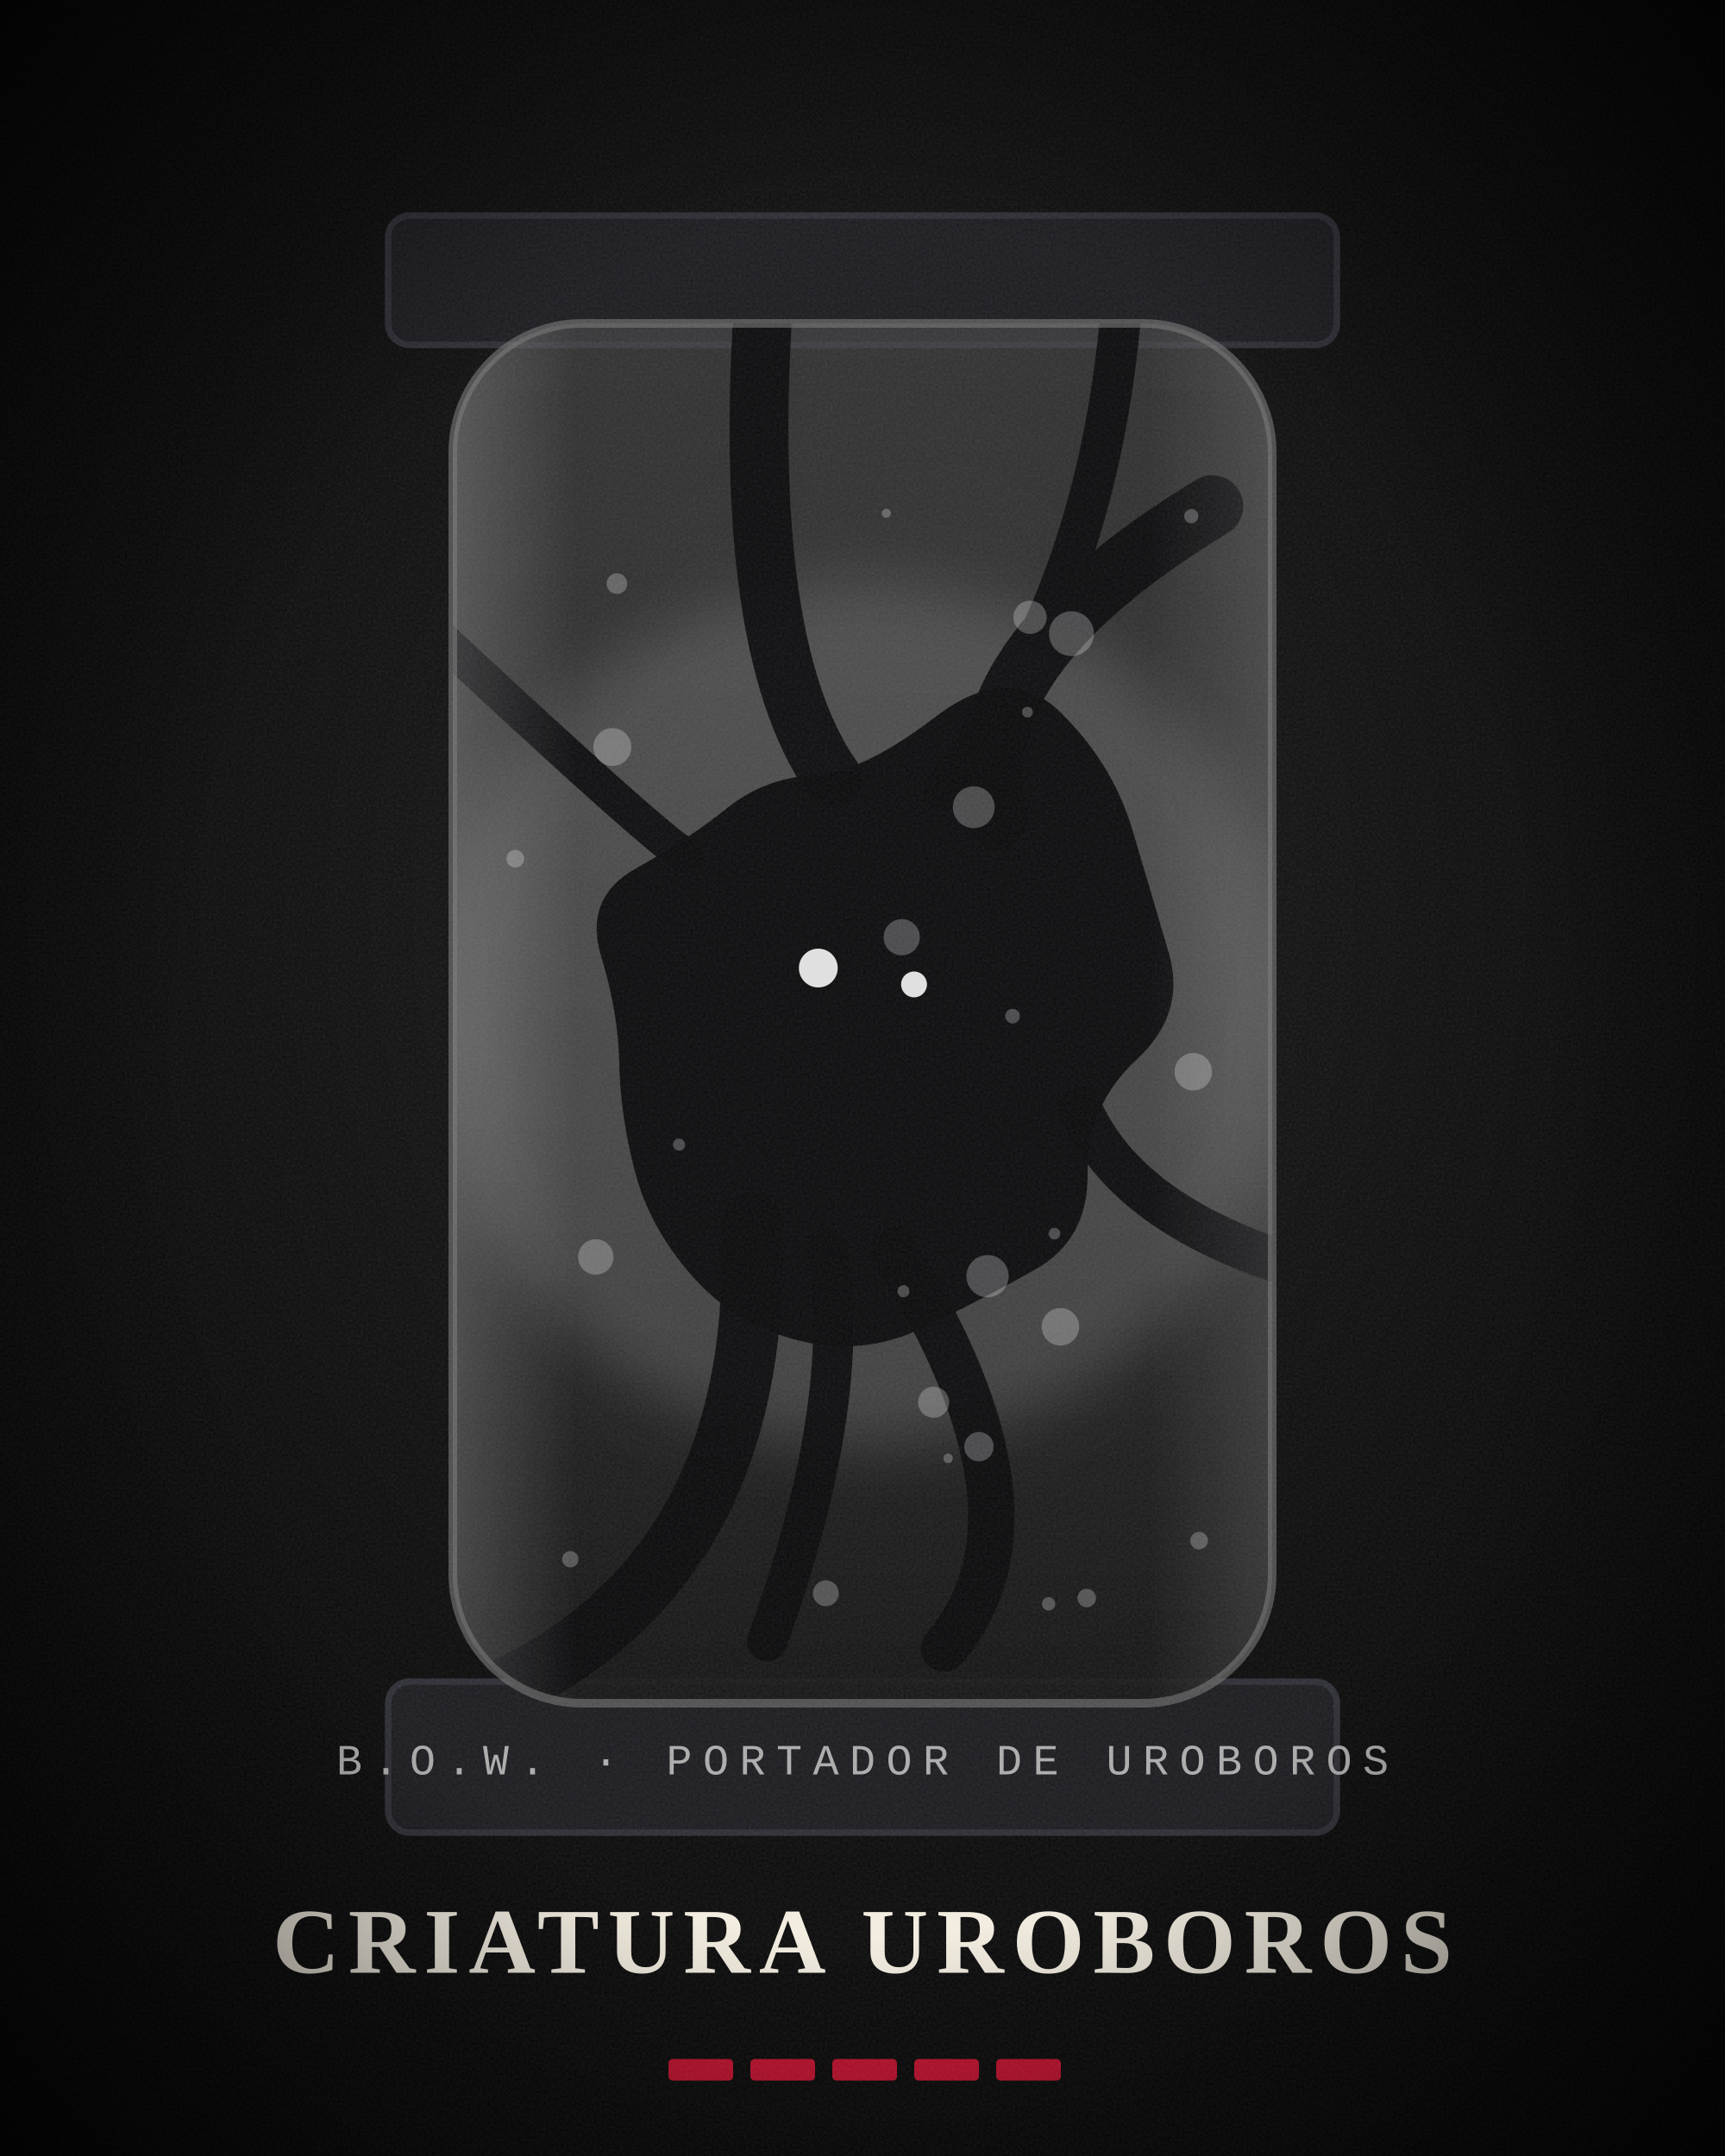
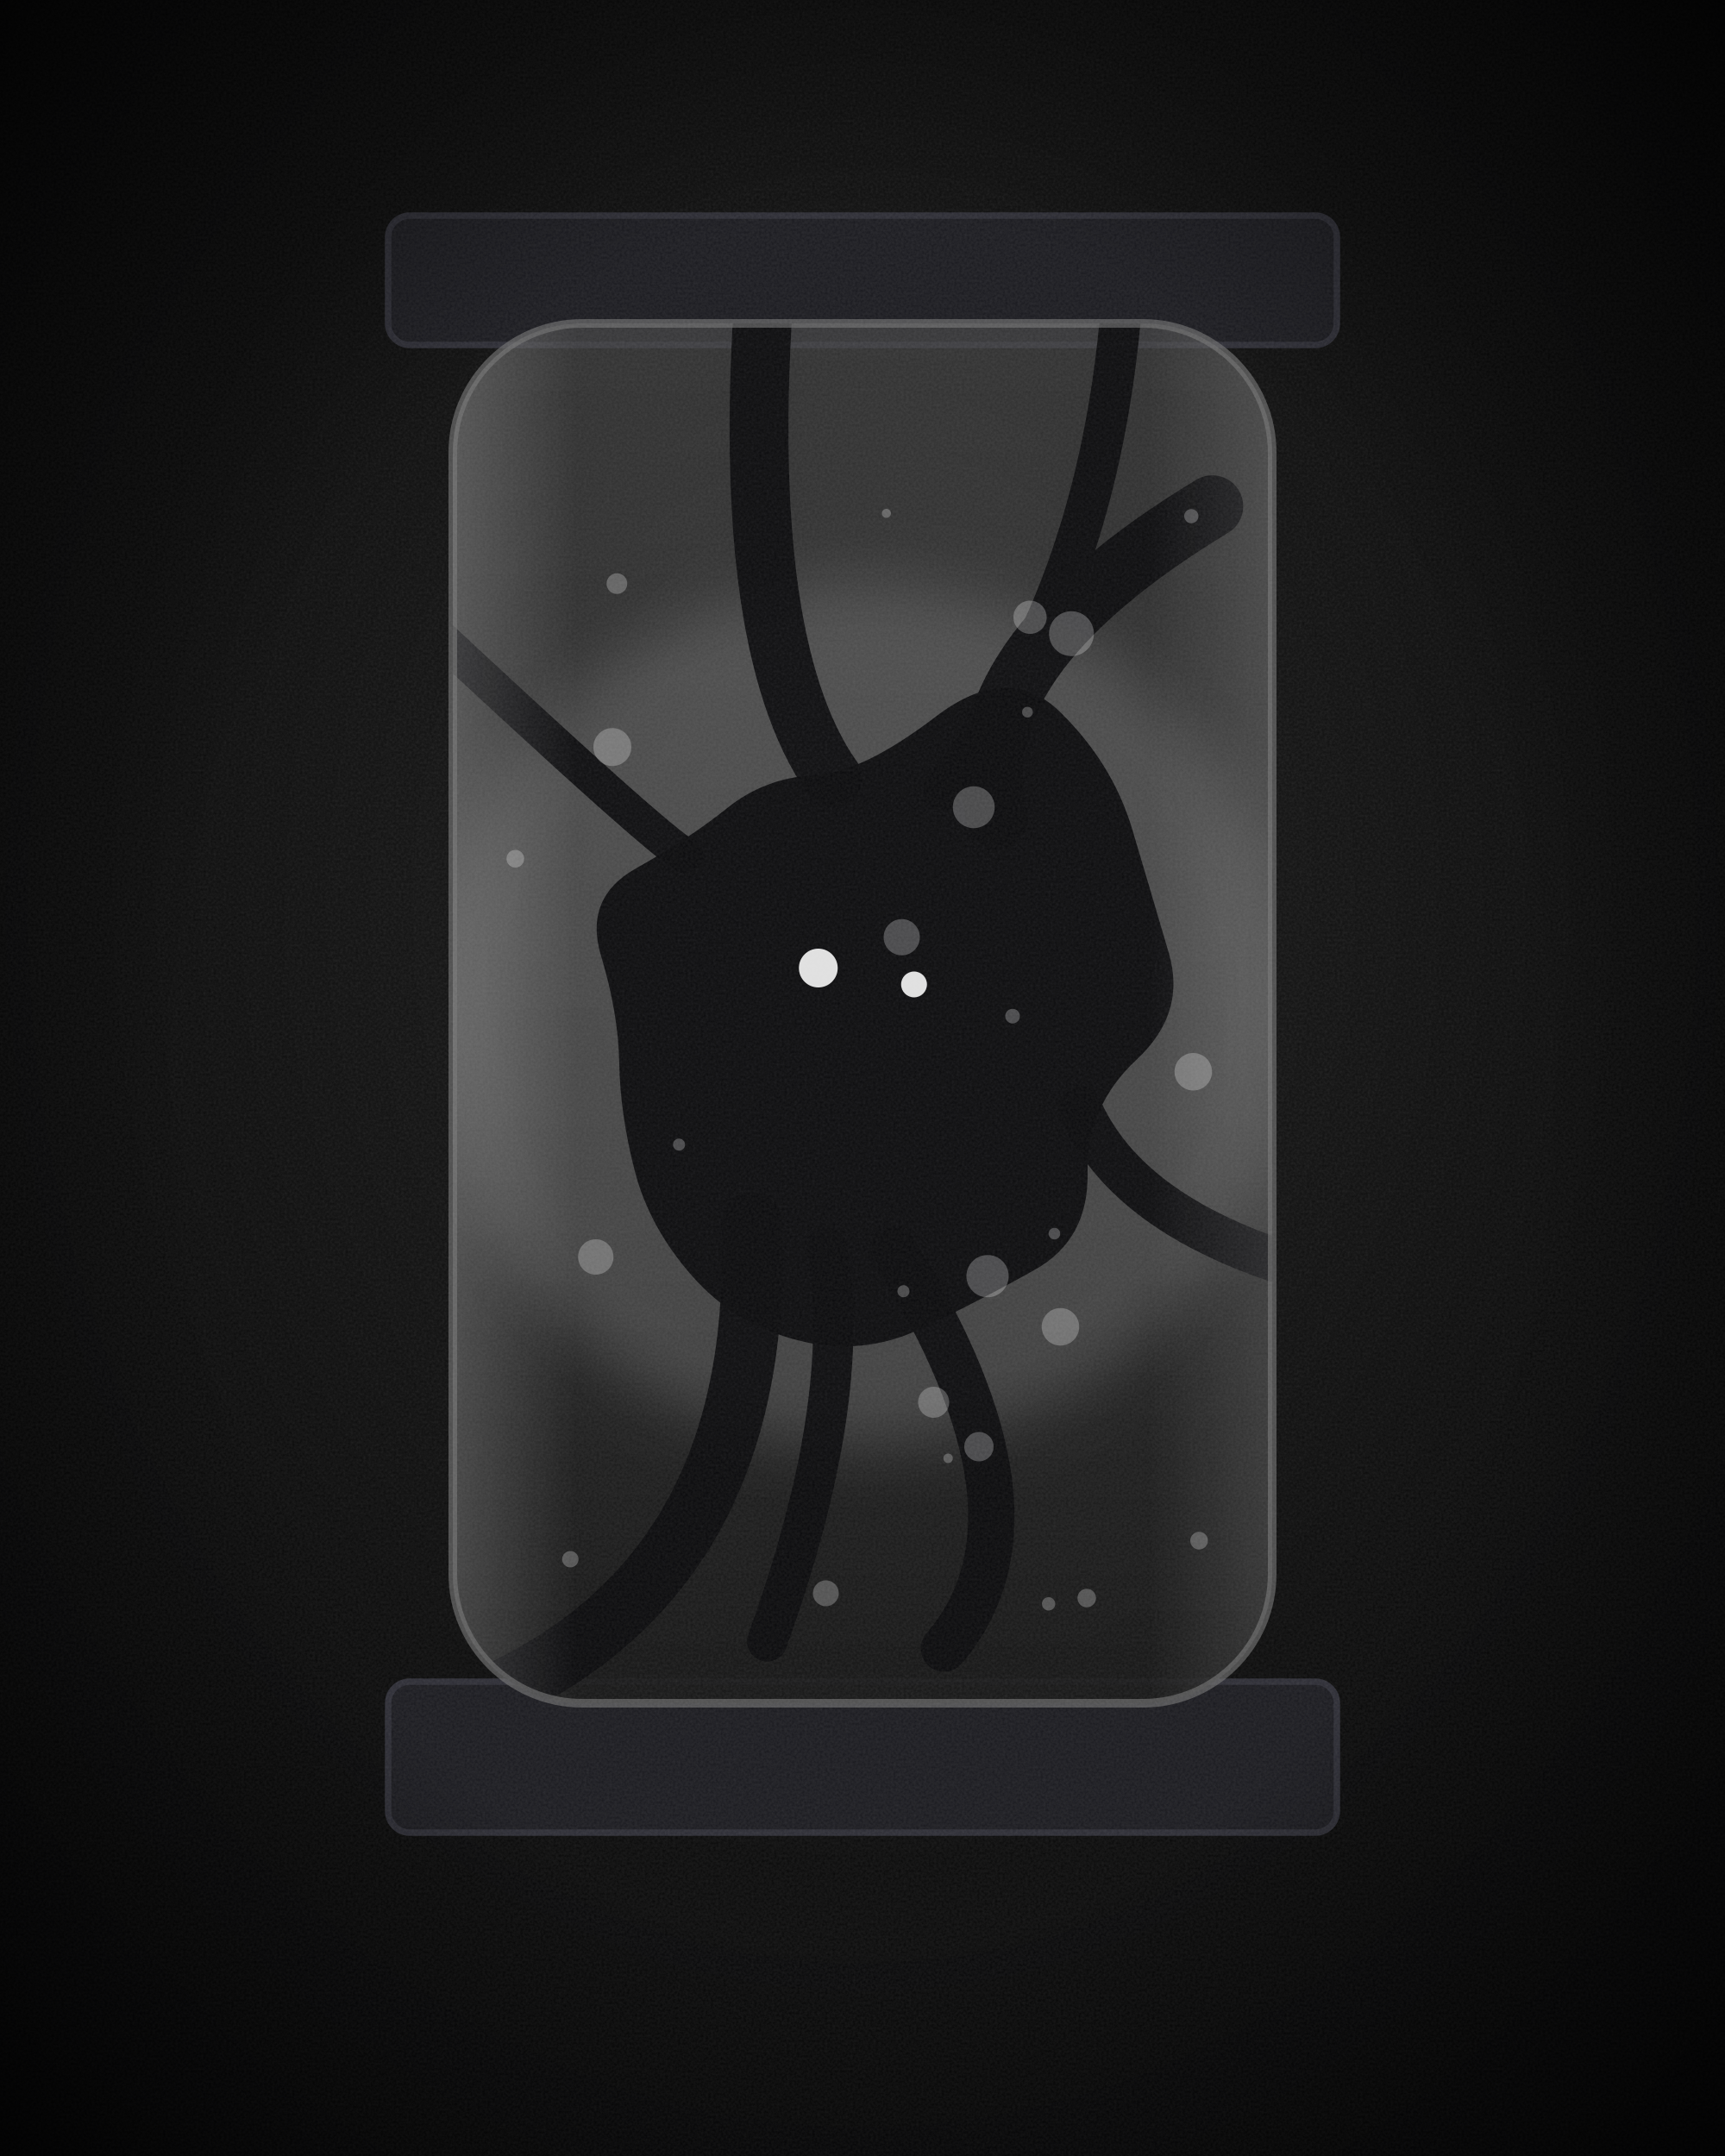
<svg xmlns="http://www.w3.org/2000/svg" viewBox="0 0 800 1000" width="800" height="1000" role="img" aria-label="Criatura Uroboros">
  <defs>
    <radialGradient id="fondo" cx="50%" cy="42%" r="75%">
      <stop offset="0" stop-color="#1b1b1b" />
      <stop offset=".6" stop-color="#090909" />
      <stop offset="1" stop-color="#050506" />
    </radialGradient>
    <radialGradient id="vineta" cx="50%" cy="50%" r="72%">
      <stop offset=".55" stop-color="#000" stop-opacity="0" />
      <stop offset="1" stop-color="#000" stop-opacity=".85" />
    </radialGradient>
    <filter id="grano" x="0" y="0" width="100%" height="100%">
      <feTurbulence type="fractalNoise" baseFrequency=".85" numOctaves="2" seed="49" />
      <feColorMatrix values="0 0 0 0 1  0 0 0 0 1  0 0 0 0 1  0 0 0 .09 0" />
    </filter>
    <filter id="brillo">
      <feGaussianBlur stdDeviation="14" />
    </filter>
    <linearGradient id="liquido" x1="0" y1="0" x2="0" y2="1">
      <stop offset="0" stop-color="#4a4a4a" stop-opacity=".55" />
      <stop offset="1" stop-color="#151515" stop-opacity=".9" />
    </linearGradient>
    <linearGradient id="vidrio" x1="0" y1="0" x2="1" y2="0">
      <stop offset="0" stop-color="#fff" stop-opacity=".18" />
      <stop offset=".15" stop-color="#fff" stop-opacity="0" />
      <stop offset=".85" stop-color="#fff" stop-opacity="0" />
      <stop offset="1" stop-color="#fff" stop-opacity=".12" />
    </linearGradient>
    <clipPath id="tanque">
      <rect x="210" y="150" width="380" height="640" rx="60" />
    </clipPath>
  </defs>
  <rect width="800" height="1000" fill="url(#fondo)" />
  <rect x="180" y="100" width="440" height="60" rx="10" fill="#1a1a1f" stroke="#2c2c34" stroke-width="3" />
  <rect x="180" y="780" width="440" height="70" rx="10" fill="#1a1a1f" stroke="#2c2c34" stroke-width="3" />
  <g clip-path="url(#tanque)">
    <rect x="210" y="150" width="380" height="640" fill="url(#liquido)" />
    <circle cx="400" cy="470" r="200" fill="#7f7f7f" opacity=".35" filter="url(#brillo)" />
    <g stroke="#08080a" fill="none" stroke-linecap="round" opacity=".92">
      <path d="M414 579.1 Q491.4 702.4 437.8 764.6" stroke-width="21.5" />
      <path d="M437.1 366.5 Q510.9 277.9 520.7 133.6" stroke-width="19" />
      <path d="M348.5 567.2 Q355 725 233.9 783.5" stroke-width="28.2" />
      <path d="M500.8 514 Q535.2 592.8 714 607.1" stroke-width="20.4" />
      <path d="M317.9 396.8 Q306.3 391.3 191.9 284.3" stroke-width="16.4" />
      <path d="M462.5 379.4 Q443.8 306.6 562.2 234.8" stroke-width="28.7" />
      <path d="M383.5 578.8 Q396 649.7 355.8 761.3" stroke-width="18.7" />
      <path d="M386.1 360.9 Q341.1 297.1 355.5 120.2" stroke-width="27.3" />
    </g>
    <path d="M527.1 491.5 Q503.9 513 504.4 544 Q504.9 574.9 480 588.9 Q455.1 602.9 427.5 616.1 Q400 629.3 370.2 621.7 Q340.3 614.1 320.7 591.5 Q301 569 294.3 542.8 Q287.6 516.6 287.2 493.3 Q286.8 470 278.7 443.2 Q270.7 416.4 294.9 402.8 Q319.2 389.2 337 375 Q354.7 360.7 377.4 359.6 Q400 358.4 433.8 332.5 Q467.7 306.6 491.8 330.4 Q515.9 354.1 525 384.3 Q534 414.5 542.1 442.2 Q550.2 470 527.1 491.5Z" fill="#08080a" opacity=".95" />
    <circle cx="379.5" cy="449" r="9" fill="#dfdfdf" />
    <circle cx="423.9" cy="456.6" r="6" fill="#dfdfdf" />
    <g fill="#fff" opacity=".25">
      <circle cx="477.7" cy="286.3" r="7.7" />
      <circle cx="439.7" cy="676.4" r="2.2" />
      <circle cx="556.1" cy="714.6" r="4.1" />
      <circle cx="504" cy="741.2" r="4.3" />
      <circle cx="476.5" cy="330.3" r="2.5" />
      <circle cx="469.6" cy="471.3" r="3.4" />
      <circle cx="314.9" cy="530.9" r="2.8" />
      <circle cx="496.9" cy="293.9" r="10.4" />
      <circle cx="418.2" cy="434.7" r="8.4" />
      <circle cx="286.1" cy="270.7" r="4.8" />
      <circle cx="239" cy="398.3" r="4.1" />
      <circle cx="411.1" cy="238.1" r="2.1" />
      <circle cx="491.8" cy="615.4" r="8.7" />
      <circle cx="451.6" cy="374.4" r="9.7" />
      <circle cx="383" cy="739" r="6" />
      <circle cx="419" cy="598.9" r="2.8" />
      <circle cx="433" cy="650.4" r="7.2" />
      <circle cx="486.3" cy="743.9" r="3.1" />
      <circle cx="553.4" cy="497.1" r="8.7" />
      <circle cx="454" cy="671" r="6.8" />
      <circle cx="264.5" cy="723.2" r="3.8" />
      <circle cx="276.3" cy="583" r="8.2" />
      <circle cx="284" cy="346.5" r="8.8" />
      <circle cx="552.5" cy="239.4" r="3.3" />
      <circle cx="458" cy="591.9" r="9.8" />
      <circle cx="489" cy="572.2" r="2.7" />
    </g>
    <rect x="210" y="150" width="380" height="640" fill="url(#vidrio)" />
  </g>
  <rect x="210" y="150" width="380" height="640" rx="60" fill="none" stroke="#757575" stroke-width="4" opacity=".6" />
-   <text x="400" y="823" text-anchor="middle" font-family="'Share Tech Mono', Consolas, 'Courier New', monospace" font-size="20" letter-spacing="5" fill="#aaaaaa">B.O.W. · PORTADOR DE UROBOROS</text>
-   <text x="400" y="915" text-anchor="middle" font-family="Cinzel, 'Trajan Pro', Georgia, 'Times New Roman', serif" font-size="43" font-weight="900" letter-spacing="4" fill="#f2ecdf">CRIATURA UROBOROS</text>
-   <rect x="310" y="955" width="30" height="10" rx="2" fill="#c8102e" />
-   <rect x="348" y="955" width="30" height="10" rx="2" fill="#c8102e" />
-   <rect x="386" y="955" width="30" height="10" rx="2" fill="#c8102e" />
-   <rect x="424" y="955" width="30" height="10" rx="2" fill="#c8102e" />
-   <rect x="462" y="955" width="30" height="10" rx="2" fill="#c8102e" />
  <rect width="800" height="1000" filter="url(#grano)" />
  <rect width="800" height="1000" fill="url(#vineta)" />
</svg>
